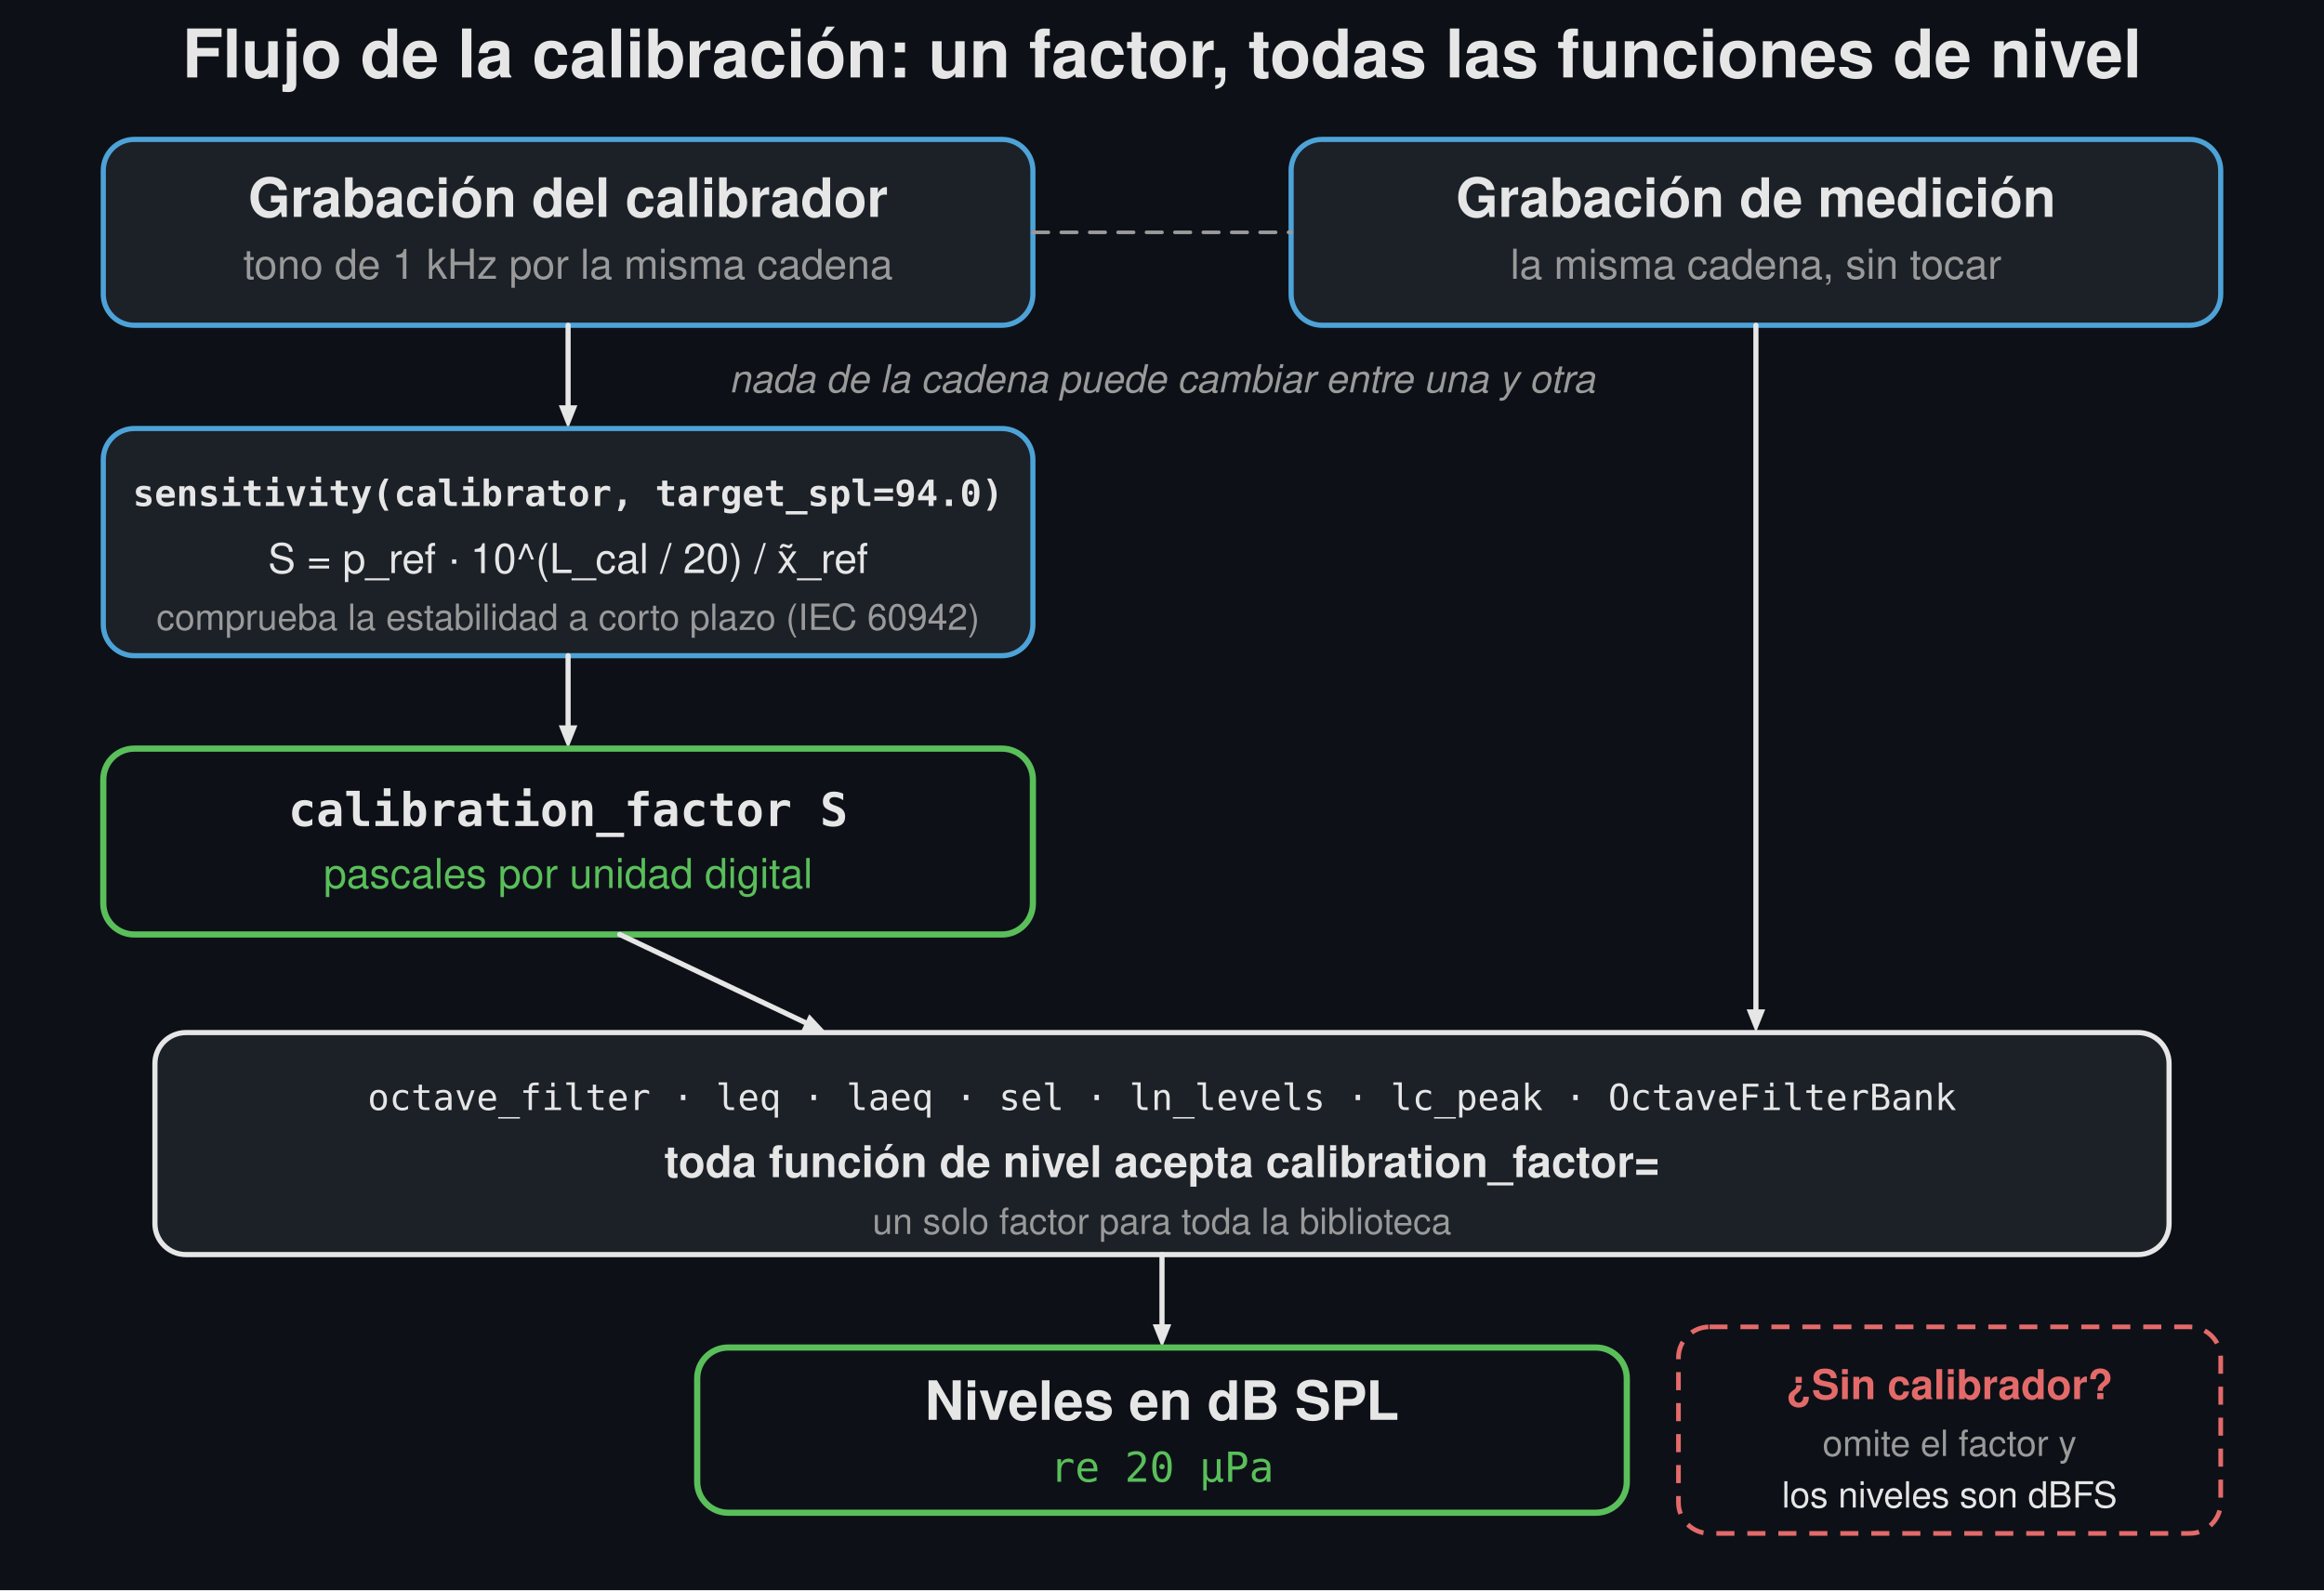
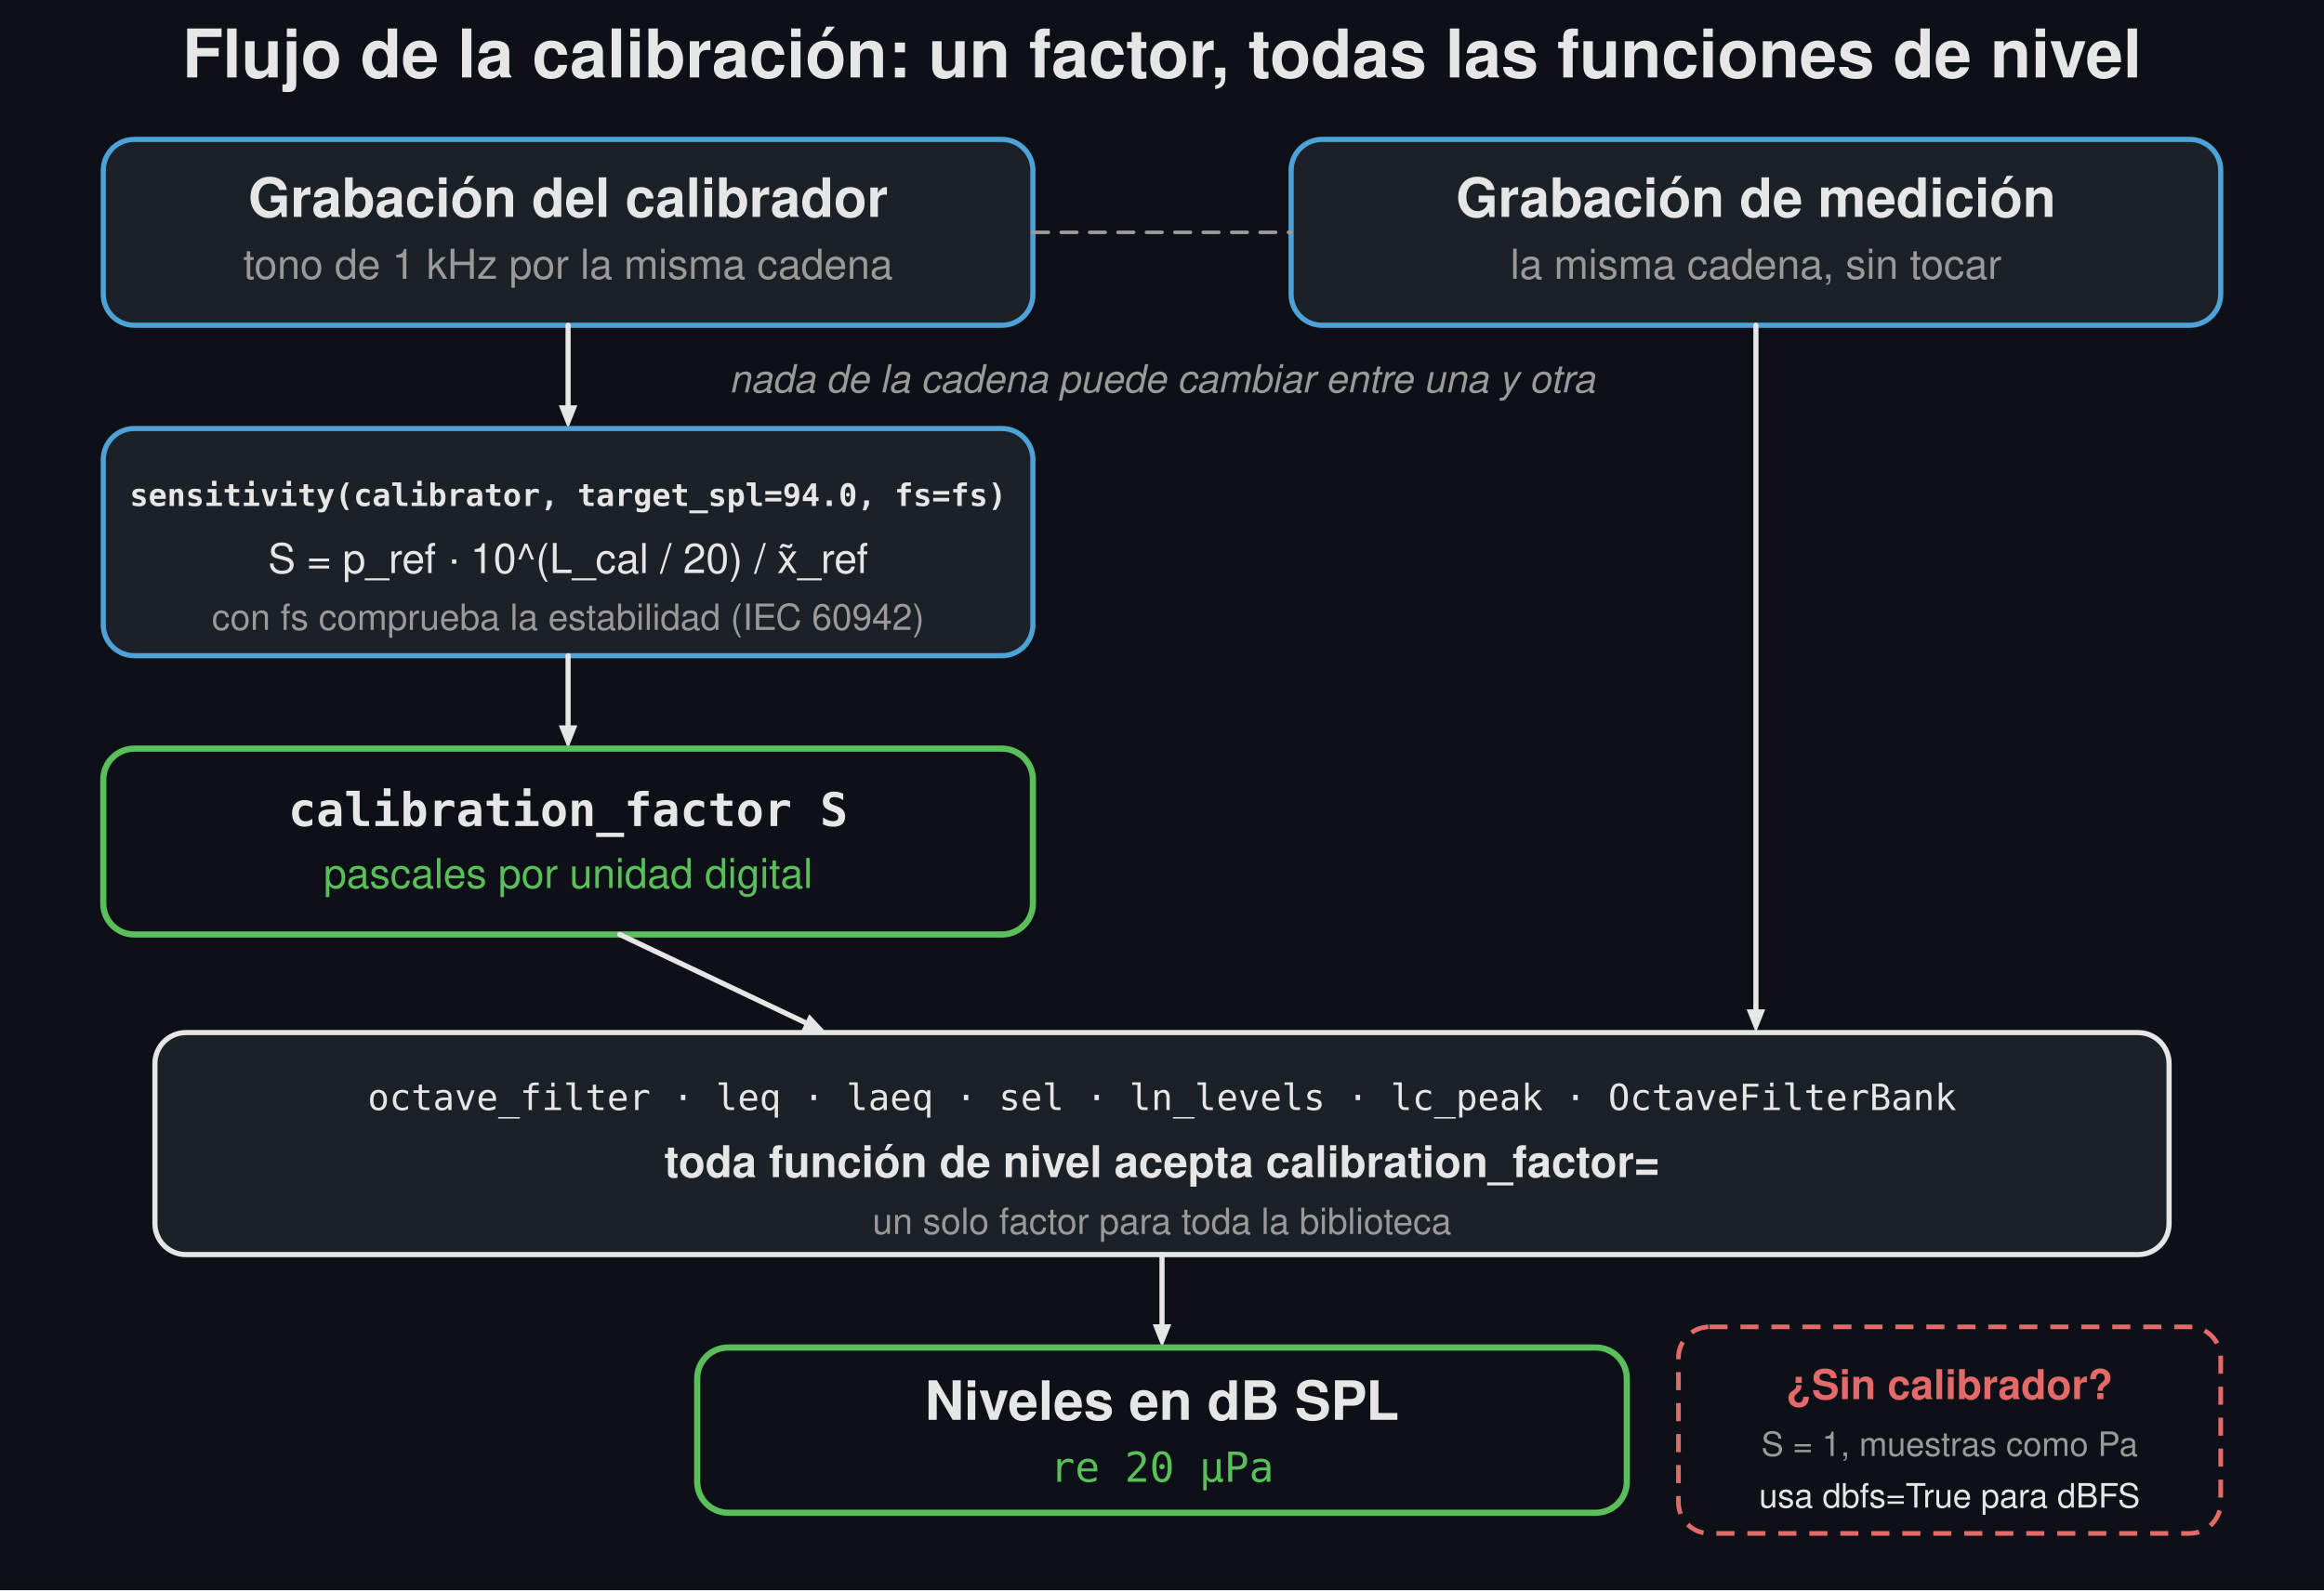
<svg xmlns="http://www.w3.org/2000/svg" width="900" height="616" viewBox="0 0 900 616">
  <rect width="900" height="616" fill="#0d1117" />
  <text x="450.0" y="30" font-family="Segoe UI, Helvetica, Arial, sans-serif" font-size="26" font-weight="600" fill="#e6e6e6" text-anchor="middle">Flujo de la calibración: un factor, todas las funciones de nivel</text>
  <rect x="40.0" y="54" width="360" height="72" rx="12" fill="#1c2128" stroke="#4da3d8" stroke-width="2" />
  <text x="220.0" y="84" font-family="Segoe UI, Helvetica, Arial, sans-serif" font-size="21" fill="#e6e6e6" text-anchor="middle" font-weight="600">Grabación del calibrador</text>
  <text x="220.0" y="108" font-family="Segoe UI, Helvetica, Arial, sans-serif" font-size="16" fill="#9a9a9a" text-anchor="middle">tono de 1 kHz por la misma cadena</text>
  <rect x="500.0" y="54" width="360" height="72" rx="12" fill="#1c2128" stroke="#4da3d8" stroke-width="2" />
  <text x="680.0" y="84" font-family="Segoe UI, Helvetica, Arial, sans-serif" font-size="21" fill="#e6e6e6" text-anchor="middle" font-weight="600">Grabación de medición</text>
  <text x="680.0" y="108" font-family="Segoe UI, Helvetica, Arial, sans-serif" font-size="16" fill="#9a9a9a" text-anchor="middle">la misma cadena, sin tocar</text>
  <line x1="400" y1="90" x2="500" y2="90" stroke="#9a9a9a" stroke-width="1.4" stroke-dasharray="6,5" stroke-linecap="round" />
  <text x="450" y="152" font-family="Segoe UI, Helvetica, Arial, sans-serif" font-size="15" fill="#9a9a9a" text-anchor="middle" font-style="italic">nada de la cadena puede cambiar entre una y otra</text>
  <line x1="220" y1="126" x2="220.0" y2="157.0" stroke="#e6e6e6" stroke-width="2.0" stroke-linecap="round" />
  <path d="M 220.0 166.0 L 216.4 157.0 L 223.6 157.0 Z" fill="#e6e6e6" stroke="none" stroke-width="1.5" stroke-linejoin="round" />
  <rect x="40" y="166" width="360" height="88" rx="12" fill="#1c2128" stroke="#4da3d8" stroke-width="2" />
-   <text x="220" y="196" font-family="Consolas, Menlo, monospace" font-size="14" fill="#e6e6e6" text-anchor="middle" font-weight="600">sensitivity(calibrator, target_spl=94.0)</text>
+   <text x="220" y="196" font-family="Consolas, Menlo, monospace" font-size="12" fill="#e6e6e6" text-anchor="middle" font-weight="600">sensitivity(calibrator, target_spl=94.0, fs=fs)</text>
  <text x="220" y="222" font-family="Segoe UI, Helvetica, Arial, sans-serif" font-size="16" fill="#e6e6e6" text-anchor="middle">S = p_ref · 10^(L_cal / 20) / x̃_ref</text>
-   <text x="220" y="244" font-family="Segoe UI, Helvetica, Arial, sans-serif" font-size="14" fill="#9a9a9a" text-anchor="middle">comprueba la estabilidad a corto plazo (IEC 60942)</text>
+   <text x="220" y="244" font-family="Segoe UI, Helvetica, Arial, sans-serif" font-size="14" fill="#9a9a9a" text-anchor="middle">con fs comprueba la estabilidad (IEC 60942)</text>
  <line x1="220" y1="254" x2="220.0" y2="281.0" stroke="#e6e6e6" stroke-width="2.0" stroke-linecap="round" />
  <path d="M 220.0 290.0 L 216.4 281.0 L 223.6 281.0 Z" fill="#e6e6e6" stroke="none" stroke-width="1.5" stroke-linejoin="round" />
  <rect x="40" y="290" width="360" height="72" rx="12" fill="none" stroke="#5abf5a" stroke-width="2.4" />
  <text x="220" y="320" font-family="Consolas, Menlo, monospace" font-size="18" fill="#e6e6e6" text-anchor="middle" font-weight="600">calibration_factor  S</text>
  <text x="220" y="344" font-family="Segoe UI, Helvetica, Arial, sans-serif" font-size="16" fill="#5abf5a" text-anchor="middle">pascales por unidad digital</text>
  <line x1="240" y1="362" x2="311.871" y2="396.138" stroke="#e6e6e6" stroke-width="2.0" stroke-linecap="round" />
  <path d="M 320.0 400.0 L 310.3 399.4 L 313.4 392.9 Z" fill="#e6e6e6" stroke="none" stroke-width="1.5" stroke-linejoin="round" />
  <line x1="680" y1="126" x2="680.0" y2="391.0" stroke="#e6e6e6" stroke-width="2.0" stroke-linecap="round" />
  <path d="M 680.0 400.0 L 676.4 391.0 L 683.6 391.0 Z" fill="#e6e6e6" stroke="none" stroke-width="1.5" stroke-linejoin="round" />
  <rect x="60" y="400" width="780" height="86" rx="12" fill="#1c2128" stroke="#e6e6e6" stroke-width="2" />
  <text x="450" y="430" font-family="Consolas, Menlo, monospace" font-size="14" fill="#e6e6e6" text-anchor="middle">octave_filter · leq · laeq · sel · ln_levels · lc_peak · OctaveFilterBank</text>
  <text x="450" y="456" font-family="Segoe UI, Helvetica, Arial, sans-serif" font-size="17" fill="#e6e6e6" text-anchor="middle" font-weight="600">toda función de nivel acepta calibration_factor=</text>
  <text x="450" y="478" font-family="Segoe UI, Helvetica, Arial, sans-serif" font-size="14" fill="#9a9a9a" text-anchor="middle">un solo factor para toda la biblioteca</text>
  <line x1="450" y1="486" x2="450.0" y2="513.0" stroke="#e6e6e6" stroke-width="2.0" stroke-linecap="round" />
  <path d="M 450.0 522.0 L 446.4 513.0 L 453.6 513.0 Z" fill="#e6e6e6" stroke="none" stroke-width="1.5" stroke-linejoin="round" />
  <rect x="270" y="522" width="360" height="64" rx="12" fill="none" stroke="#5abf5a" stroke-width="2.4" />
  <text x="450" y="550" font-family="Segoe UI, Helvetica, Arial, sans-serif" font-size="21" fill="#e6e6e6" text-anchor="middle" font-weight="600">Niveles en dB SPL</text>
  <text x="450" y="574" font-family="Consolas, Menlo, monospace" font-size="16" fill="#5abf5a" text-anchor="middle">re 20 µPa</text>
  <rect x="650" y="514" width="210" height="80" rx="12" fill="none" stroke="#e46a6a" stroke-width="1.8" stroke-dasharray="7,5" />
  <text x="755" y="542" font-family="Segoe UI, Helvetica, Arial, sans-serif" font-size="16" fill="#e46a6a" text-anchor="middle" font-weight="600">¿Sin calibrador?</text>
-   <text x="755" y="564" font-family="Segoe UI, Helvetica, Arial, sans-serif" font-size="14" fill="#9a9a9a" text-anchor="middle">omite el factor y</text>
-   <text x="755" y="584" font-family="Segoe UI, Helvetica, Arial, sans-serif" font-size="14" fill="#e6e6e6" text-anchor="middle">los niveles son dBFS</text>
+   <text x="755" y="564" font-family="Segoe UI, Helvetica, Arial, sans-serif" font-size="13" fill="#9a9a9a" text-anchor="middle">S = 1, muestras como Pa</text>
+   <text x="755" y="584" font-family="Segoe UI, Helvetica, Arial, sans-serif" font-size="13" fill="#e6e6e6" text-anchor="middle">usa dbfs=True para dBFS</text>
</svg>
